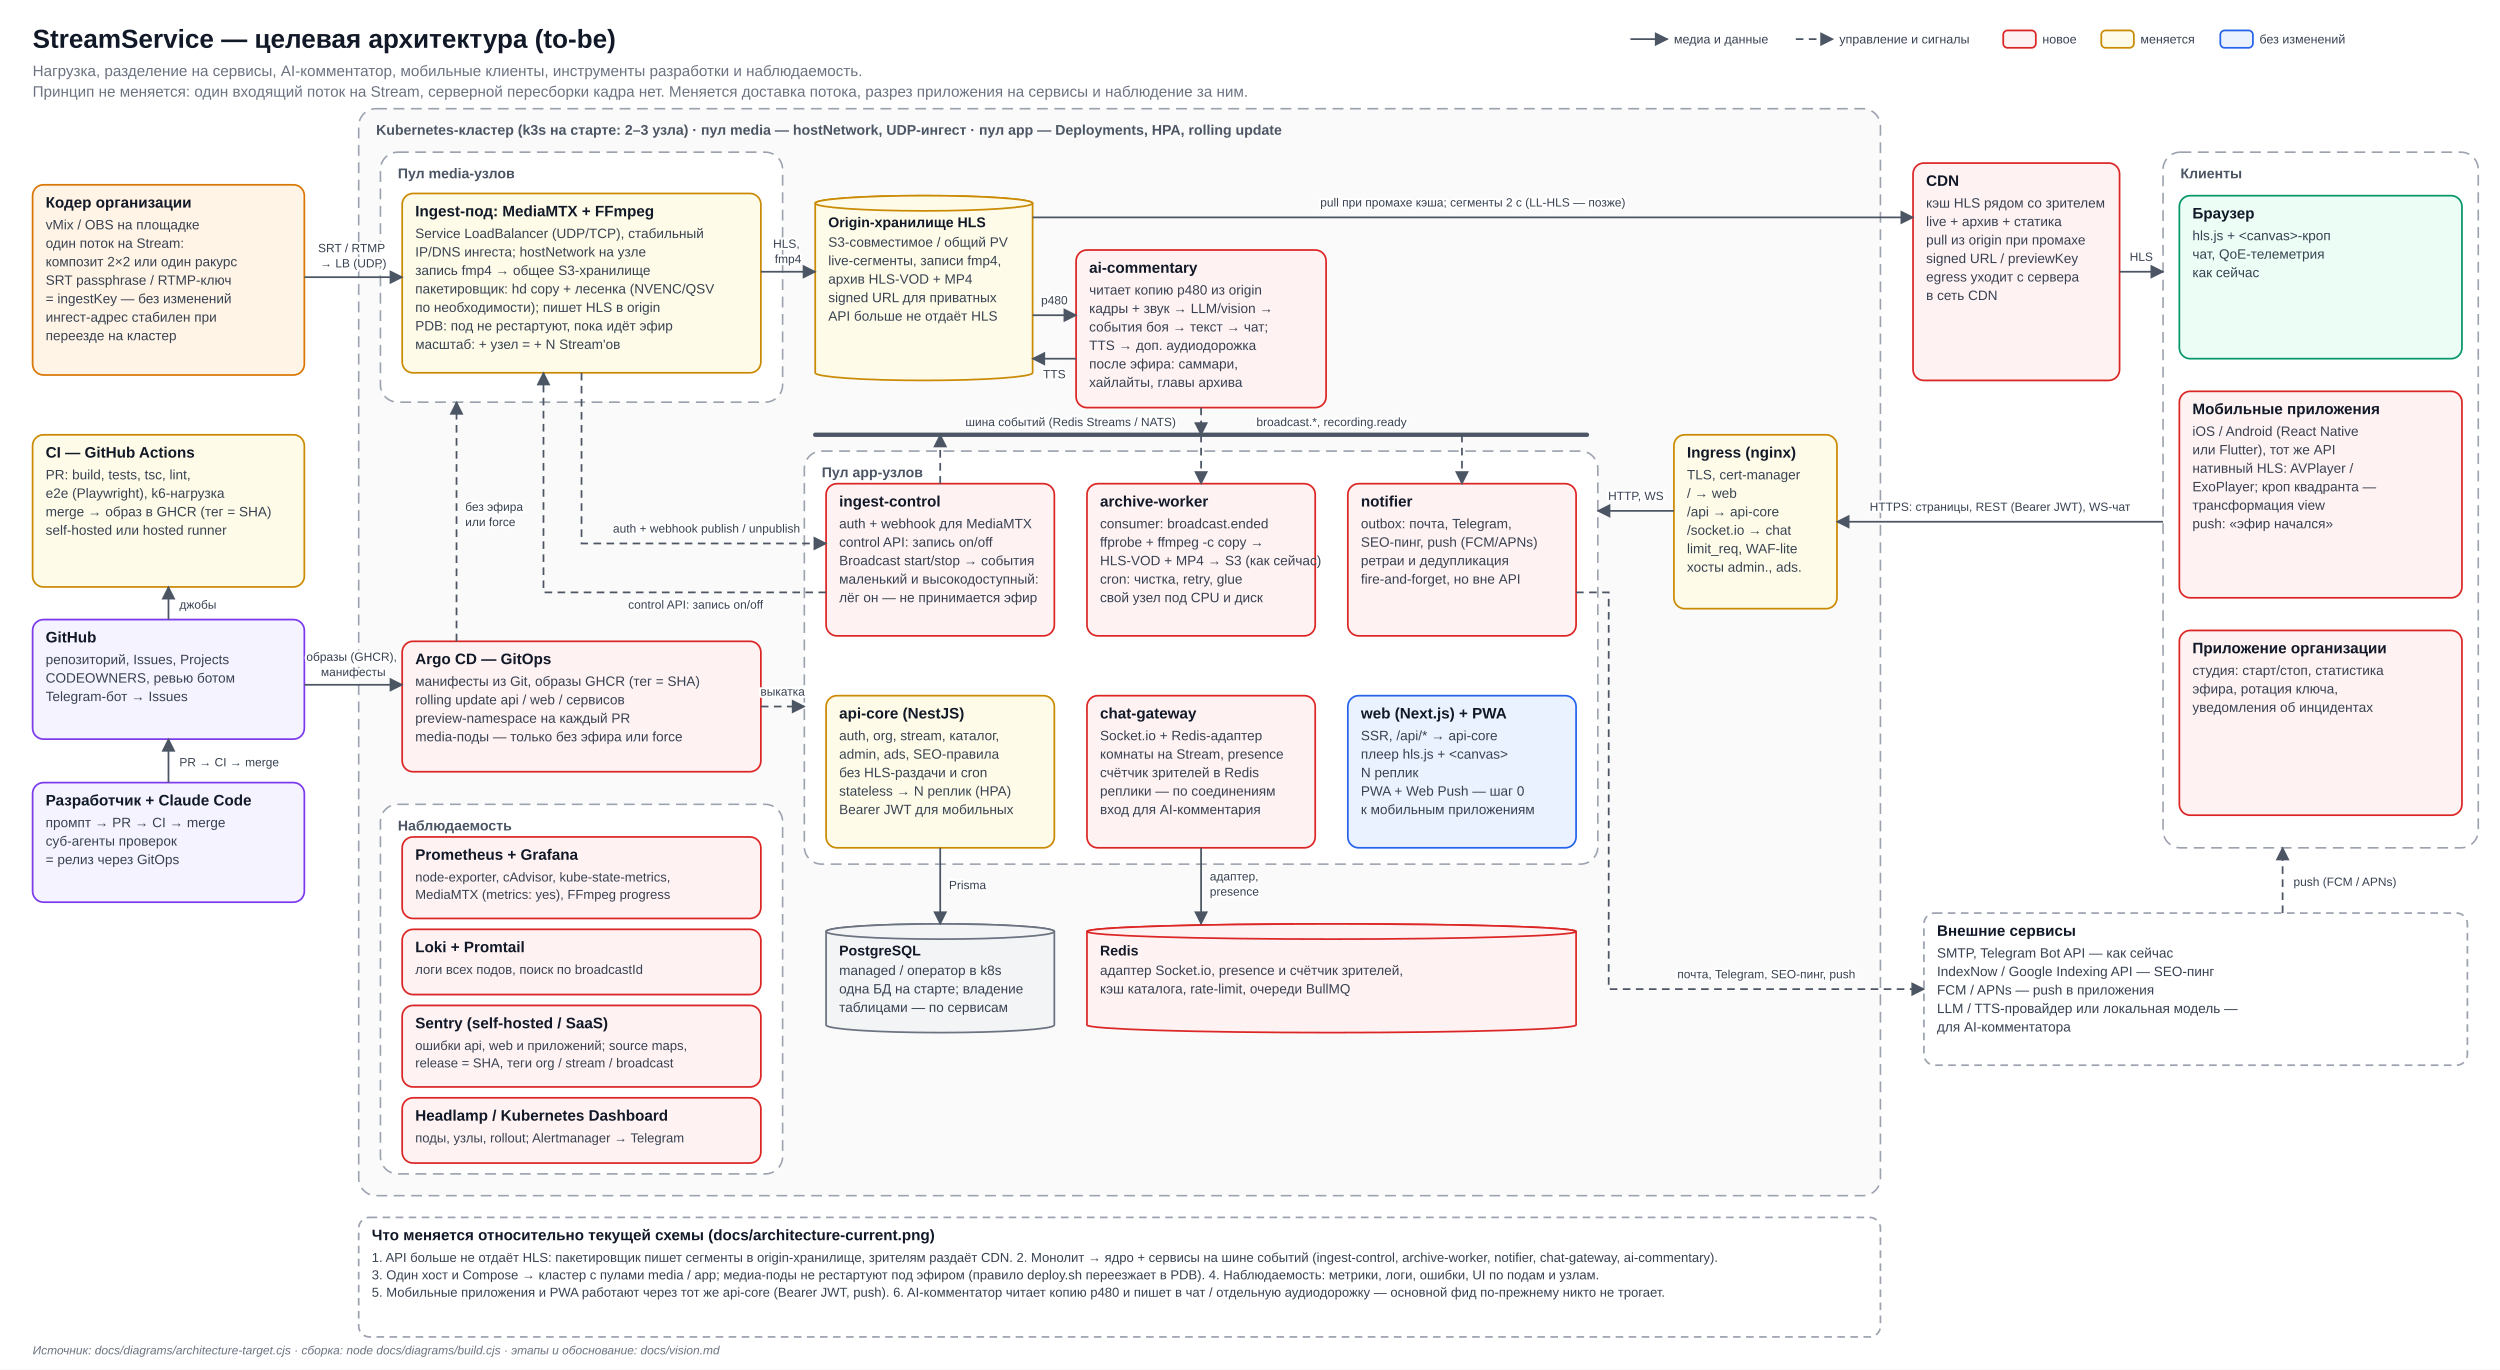
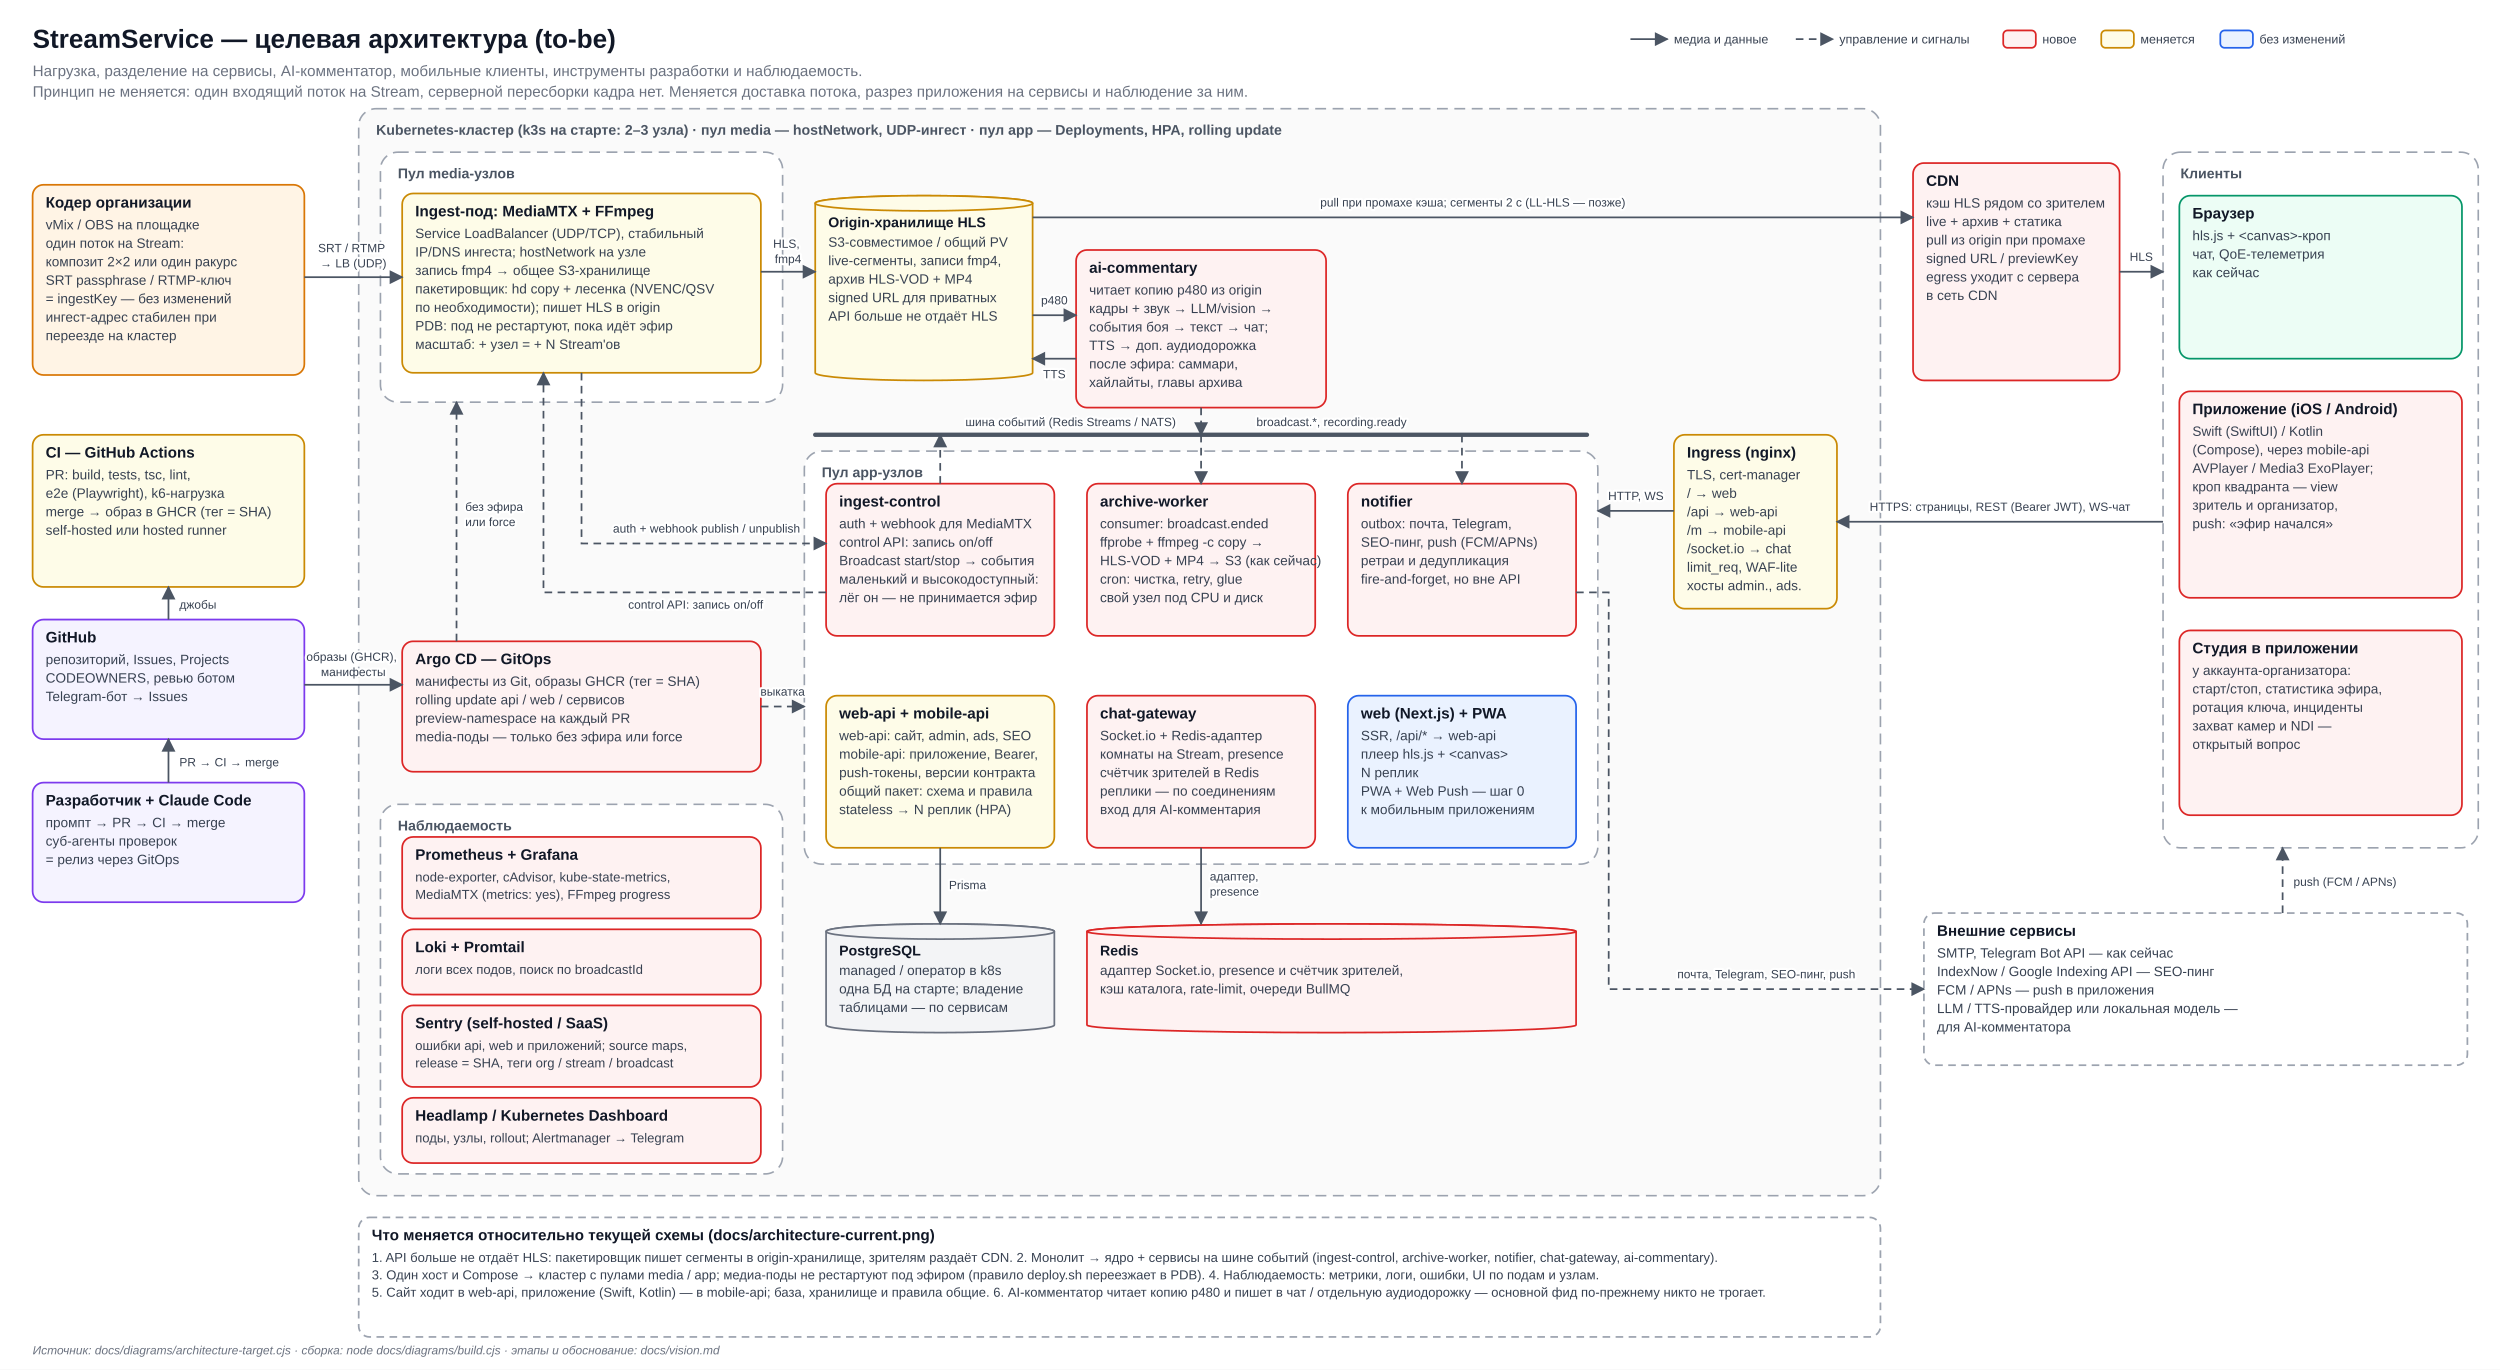
<svg xmlns="http://www.w3.org/2000/svg" viewBox="0 0 2300 1260" width="2300" height="1260" font-family="'Liberation Sans', 'DejaVu Sans', Arial, Helvetica, sans-serif" role="img" aria-label="StreamService — целевая архитектура (to-be)">
  <defs>
    <marker id="arrowhead" viewBox="0 0 10 10" refX="9" refY="5" markerWidth="8" markerHeight="8" orient="auto-start-reverse">
      <path d="M0,0 L10,5 L0,10 z" fill="#4B5563" />
    </marker>
  </defs>
  <rect x="0" y="0" width="2300" height="1260" fill="#FFFFFF" />
  <text x="30" y="44" font-size="24" font-weight="700" fill="#111827" text-anchor="start">
    <tspan x="30" dy="0">StreamService — целевая архитектура (to-be)</tspan>
  </text>
  <text x="30" y="70" font-size="14" font-weight="400" fill="#6B7280" text-anchor="start">
    <tspan x="30" dy="0">Нагрузка, разделение на сервисы, AI-комментатор, мобильные клиенты, инструменты разработки и наблюдаемость.</tspan>
    <tspan x="30" dy="19">Принцип не меняется: один входящий поток на Stream, серверной пересборки кадра нет. Меняется доставка потока, разрез приложения на сервисы и наблюдение за ним.</tspan>
  </text>
  <polyline points="1500,36 1534,36" fill="none" stroke="#4B5563" stroke-width="1.6" marker-end="url(#arrowhead)" />
  <text x="1540" y="40" font-size="11.5" font-weight="400" fill="#374151" text-anchor="start">
    <tspan x="1540" dy="0">медиа и данные</tspan>
  </text>
  <polyline points="1652.16,36 1686.16,36" fill="none" stroke="#4B5563" stroke-width="1.6" stroke-dasharray="7 5" marker-end="url(#arrowhead)" />
  <text x="1692.16" y="40" font-size="11.5" font-weight="400" fill="#374151" text-anchor="start">
    <tspan x="1692.16" dy="0">управление и сигналы</tspan>
  </text>
  <rect x="1842.96" y="28" width="30" height="16" rx="4" fill="#FEF2F2" stroke="#DC2626" stroke-width="1.6" />
  <text x="1878.96" y="40" font-size="11.5" font-weight="400" fill="#374151" text-anchor="start">
    <tspan x="1878.96" dy="0">новое</tspan>
  </text>
  <rect x="1933.16" y="28" width="30" height="16" rx="4" fill="#FEFCE8" stroke="#CA8A04" stroke-width="1.6" />
  <text x="1969.16" y="40" font-size="11.5" font-weight="400" fill="#374151" text-anchor="start">
    <tspan x="1969.16" dy="0">меняется</tspan>
  </text>
  <rect x="2042.68" y="28" width="30" height="16" rx="4" fill="#EAF2FF" stroke="#2563EB" stroke-width="1.6" />
  <text x="2078.68" y="40" font-size="11.5" font-weight="400" fill="#374151" text-anchor="start">
    <tspan x="2078.68" dy="0">без изменений</tspan>
  </text>
  <rect x="330" y="100" width="1400" height="1000" rx="16" fill="#FAFAFA" stroke="#9CA3AF" stroke-width="1.5" stroke-dasharray="10 6" />
  <text x="346" y="124" font-size="13" font-weight="700" fill="#4B5563" text-anchor="start">
    <tspan x="346" dy="0">Kubernetes-кластер (k3s на старте: 2–3 узла) · пул media — hostNetwork, UDP-ингест · пул app — Deployments, HPA, rolling update</tspan>
  </text>
  <rect x="350" y="140" width="370" height="230" rx="16" fill="#FFFFFF" stroke="#9CA3AF" stroke-width="1.5" stroke-dasharray="10 6" />
  <text x="366" y="164" font-size="13" font-weight="700" fill="#4B5563" text-anchor="start">
    <tspan x="366" dy="0">Пул media-узлов</tspan>
  </text>
  <rect x="740" y="415" width="730" height="380" rx="16" fill="#FFFFFF" stroke="#9CA3AF" stroke-width="1.5" stroke-dasharray="10 6" />
  <text x="756" y="439" font-size="13" font-weight="700" fill="#4B5563" text-anchor="start">
    <tspan x="756" dy="0">Пул app-узлов</tspan>
  </text>
  <rect x="350" y="740" width="370" height="340" rx="16" fill="#FFFFFF" stroke="#9CA3AF" stroke-width="1.5" stroke-dasharray="10 6" />
  <text x="366" y="764" font-size="13" font-weight="700" fill="#4B5563" text-anchor="start">
    <tspan x="366" dy="0">Наблюдаемость</tspan>
  </text>
  <rect x="1990" y="140" width="290" height="640" rx="16" fill="#FFFFFF" stroke="#9CA3AF" stroke-width="1.5" stroke-dasharray="10 6" />
  <text x="2006" y="164" font-size="13" font-weight="700" fill="#4B5563" text-anchor="start">
    <tspan x="2006" dy="0">Клиенты</tspan>
  </text>
  <rect x="30" y="170" width="250" height="175" rx="10" fill="#FFF4E5" stroke="#D97706" stroke-width="1.6" />
  <text x="42" y="191" font-size="14" font-weight="700" fill="#111827" text-anchor="start">
    <tspan x="42" dy="0">Кодер организации</tspan>
  </text>
  <text x="42" y="211" font-size="12.5" font-weight="400" fill="#374151" text-anchor="start">
    <tspan x="42" dy="0">vMix / OBS на площадке</tspan>
    <tspan x="42" dy="17">один поток на Stream:</tspan>
    <tspan x="42" dy="17">композит 2×2 или один ракурс</tspan>
    <tspan x="42" dy="17">SRT passphrase / RTMP-ключ</tspan>
    <tspan x="42" dy="17">= ingestKey — без изменений</tspan>
    <tspan x="42" dy="17">ингест-адрес стабилен при</tspan>
    <tspan x="42" dy="17">переезде на кластер</tspan>
  </text>
  <rect x="30" y="400" width="250" height="140" rx="10" fill="#FEFCE8" stroke="#CA8A04" stroke-width="1.6" />
  <text x="42" y="421" font-size="14" font-weight="700" fill="#111827" text-anchor="start">
    <tspan x="42" dy="0">CI — GitHub Actions</tspan>
  </text>
  <text x="42" y="441" font-size="12.5" font-weight="400" fill="#374151" text-anchor="start">
    <tspan x="42" dy="0">PR: build, tests, tsc, lint,</tspan>
    <tspan x="42" dy="17">e2e (Playwright), k6-нагрузка</tspan>
    <tspan x="42" dy="17">merge → образ в GHCR (тег = SHA)</tspan>
    <tspan x="42" dy="17">self-hosted или hosted runner</tspan>
  </text>
  <rect x="30" y="570" width="250" height="110" rx="10" fill="#F5F3FF" stroke="#7C3AED" stroke-width="1.6" />
  <text x="42" y="591" font-size="14" font-weight="700" fill="#111827" text-anchor="start">
    <tspan x="42" dy="0">GitHub</tspan>
  </text>
  <text x="42" y="611" font-size="12.5" font-weight="400" fill="#374151" text-anchor="start">
    <tspan x="42" dy="0">репозиторий, Issues, Projects</tspan>
    <tspan x="42" dy="17">CODEOWNERS, ревью ботом</tspan>
    <tspan x="42" dy="17">Telegram-бот → Issues</tspan>
  </text>
  <rect x="30" y="720" width="250" height="110" rx="10" fill="#F5F3FF" stroke="#7C3AED" stroke-width="1.6" />
  <text x="42" y="741" font-size="14" font-weight="700" fill="#111827" text-anchor="start">
    <tspan x="42" dy="0">Разработчик + Claude Code</tspan>
  </text>
  <text x="42" y="761" font-size="12.5" font-weight="400" fill="#374151" text-anchor="start">
    <tspan x="42" dy="0">промпт → PR → CI → merge</tspan>
    <tspan x="42" dy="17">суб-агенты проверок</tspan>
    <tspan x="42" dy="17">= релиз через GitOps</tspan>
  </text>
  <rect x="370" y="178" width="330" height="165" rx="10" fill="#FEFCE8" stroke="#CA8A04" stroke-width="1.6" />
  <text x="382" y="199" font-size="14" font-weight="700" fill="#111827" text-anchor="start">
    <tspan x="382" dy="0">Ingest-под: MediaMTX + FFmpeg</tspan>
  </text>
  <text x="382" y="219" font-size="12.5" font-weight="400" fill="#374151" text-anchor="start">
    <tspan x="382" dy="0">Service LoadBalancer (UDP/TCP), стабильный</tspan>
    <tspan x="382" dy="17">IP/DNS ингеста; hostNetwork на узле</tspan>
    <tspan x="382" dy="17">запись fmp4 → общее S3-хранилище</tspan>
    <tspan x="382" dy="17">пакетировщик: hd copy + лесенка (NVENC/QSV</tspan>
    <tspan x="382" dy="17">по необходимости); пишет HLS в origin</tspan>
    <tspan x="382" dy="17">PDB: под не рестартуют, пока идёт эфир</tspan>
    <tspan x="382" dy="17">масштаб: + узел = + N Stream'ов</tspan>
  </text>
  <path d="M750,187 a100,7 0 0 1 200,0 v156 a100,7 0 0 1 -200,0 z" fill="#FEFCE8" stroke="#CA8A04" stroke-width="1.6" />
  <ellipse cx="850" cy="187" rx="100" ry="7" fill="#FEFCE8" stroke="#CA8A04" stroke-width="1.6" />
  <text x="762" y="209" font-size="13" font-weight="700" fill="#111827" text-anchor="start">
    <tspan x="762" dy="0">Origin-хранилище HLS</tspan>
  </text>
  <text x="762" y="227" font-size="12.5" font-weight="400" fill="#374151" text-anchor="start">
    <tspan x="762" dy="0">S3-совместимое / общий PV</tspan>
    <tspan x="762" dy="17">live-сегменты, записи fmp4,</tspan>
    <tspan x="762" dy="17">архив HLS-VOD + MP4</tspan>
    <tspan x="762" dy="17">signed URL для приватных</tspan>
    <tspan x="762" dy="17">API больше не отдаёт HLS</tspan>
  </text>
  <rect x="990" y="230" width="230" height="145" rx="10" fill="#FEF2F2" stroke="#DC2626" stroke-width="1.6" />
  <text x="1002" y="251" font-size="14" font-weight="700" fill="#111827" text-anchor="start">
    <tspan x="1002" dy="0">ai-commentary</tspan>
  </text>
  <text x="1002" y="271" font-size="12.5" font-weight="400" fill="#374151" text-anchor="start">
    <tspan x="1002" dy="0">читает копию p480 из origin</tspan>
    <tspan x="1002" dy="17">кадры + звук → LLM/vision →</tspan>
    <tspan x="1002" dy="17">события боя → текст → чат;</tspan>
    <tspan x="1002" dy="17">TTS → доп. аудиодорожка</tspan>
    <tspan x="1002" dy="17">после эфира: саммари,</tspan>
    <tspan x="1002" dy="17">хайлайты, главы архива</tspan>
  </text>
  <rect x="1760" y="150" width="190" height="200" rx="10" fill="#FEF2F2" stroke="#DC2626" stroke-width="1.6" />
  <text x="1772" y="171" font-size="14" font-weight="700" fill="#111827" text-anchor="start">
    <tspan x="1772" dy="0">CDN</tspan>
  </text>
  <text x="1772" y="191" font-size="12.5" font-weight="400" fill="#374151" text-anchor="start">
    <tspan x="1772" dy="0">кэш HLS рядом со зрителем</tspan>
    <tspan x="1772" dy="17">live + архив + статика</tspan>
    <tspan x="1772" dy="17">pull из origin при промахе</tspan>
    <tspan x="1772" dy="17">signed URL / previewKey</tspan>
    <tspan x="1772" dy="17">egress уходит с сервера</tspan>
    <tspan x="1772" dy="17">в сеть CDN</tspan>
  </text>
  <line x1="750" y1="400" x2="1460" y2="400" stroke="#4B5563" stroke-width="4" stroke-linecap="round" />
  <text x="985" y="392" font-size="11" font-weight="400" fill="#374151" text-anchor="middle" paint-order="stroke" stroke="#FFFFFF" stroke-width="4" stroke-linejoin="round">
    <tspan x="985" dy="0">шина событий (Redis Streams / NATS)</tspan>
  </text>
  <text x="1225" y="392" font-size="11" font-weight="400" fill="#374151" text-anchor="middle" paint-order="stroke" stroke="#FFFFFF" stroke-width="4" stroke-linejoin="round">
    <tspan x="1225" dy="0">broadcast.*, recording.ready</tspan>
  </text>
  <rect x="760" y="445" width="210" height="140" rx="10" fill="#FEF2F2" stroke="#DC2626" stroke-width="1.6" />
  <text x="772" y="466" font-size="14" font-weight="700" fill="#111827" text-anchor="start">
    <tspan x="772" dy="0">ingest-control</tspan>
  </text>
  <text x="772" y="486" font-size="12.5" font-weight="400" fill="#374151" text-anchor="start">
    <tspan x="772" dy="0">auth + webhook для MediaMTX</tspan>
    <tspan x="772" dy="17">control API: запись on/off</tspan>
    <tspan x="772" dy="17">Broadcast start/stop → события</tspan>
    <tspan x="772" dy="17">маленький и высокодоступный:</tspan>
    <tspan x="772" dy="17">лёг он — не принимается эфир</tspan>
  </text>
  <rect x="1000" y="445" width="210" height="140" rx="10" fill="#FEF2F2" stroke="#DC2626" stroke-width="1.6" />
  <text x="1012" y="466" font-size="14" font-weight="700" fill="#111827" text-anchor="start">
    <tspan x="1012" dy="0">archive-worker</tspan>
  </text>
  <text x="1012" y="486" font-size="12.5" font-weight="400" fill="#374151" text-anchor="start">
    <tspan x="1012" dy="0">consumer: broadcast.ended</tspan>
    <tspan x="1012" dy="17">ffprobe + ffmpeg -c copy →</tspan>
    <tspan x="1012" dy="17">HLS-VOD + MP4 → S3 (как сейчас)</tspan>
    <tspan x="1012" dy="17">cron: чистка, retry, glue</tspan>
    <tspan x="1012" dy="17">свой узел под CPU и диск</tspan>
  </text>
  <rect x="1240" y="445" width="210" height="140" rx="10" fill="#FEF2F2" stroke="#DC2626" stroke-width="1.6" />
  <text x="1252" y="466" font-size="14" font-weight="700" fill="#111827" text-anchor="start">
    <tspan x="1252" dy="0">notifier</tspan>
  </text>
  <text x="1252" y="486" font-size="12.5" font-weight="400" fill="#374151" text-anchor="start">
    <tspan x="1252" dy="0">outbox: почта, Telegram,</tspan>
    <tspan x="1252" dy="17">SEO-пинг, push (FCM/APNs)</tspan>
    <tspan x="1252" dy="17">ретраи и дедупликация</tspan>
    <tspan x="1252" dy="17">fire-and-forget, но вне API</tspan>
  </text>
  <rect x="760" y="640" width="210" height="140" rx="10" fill="#FEFCE8" stroke="#CA8A04" stroke-width="1.6" />
  <text x="772" y="661" font-size="14" font-weight="700" fill="#111827" text-anchor="start">
-     <tspan x="772" dy="0">api-core (NestJS)</tspan>
+     <tspan x="772" dy="0">web-api + mobile-api</tspan>
  </text>
  <text x="772" y="681" font-size="12.5" font-weight="400" fill="#374151" text-anchor="start">
-     <tspan x="772" dy="0">auth, org, stream, каталог,</tspan>
-     <tspan x="772" dy="17">admin, ads, SEO-правила</tspan>
-     <tspan x="772" dy="17">без HLS-раздачи и cron</tspan>
+     <tspan x="772" dy="0">web-api: сайт, admin, ads, SEO</tspan>
+     <tspan x="772" dy="17">mobile-api: приложение, Bearer,</tspan>
+     <tspan x="772" dy="17">push-токены, версии контракта</tspan>
+     <tspan x="772" dy="17">общий пакет: схема и правила</tspan>
    <tspan x="772" dy="17">stateless → N реплик (HPA)</tspan>
-     <tspan x="772" dy="17">Bearer JWT для мобильных</tspan>
  </text>
  <rect x="1000" y="640" width="210" height="140" rx="10" fill="#FEF2F2" stroke="#DC2626" stroke-width="1.6" />
  <text x="1012" y="661" font-size="14" font-weight="700" fill="#111827" text-anchor="start">
    <tspan x="1012" dy="0">chat-gateway</tspan>
  </text>
  <text x="1012" y="681" font-size="12.5" font-weight="400" fill="#374151" text-anchor="start">
    <tspan x="1012" dy="0">Socket.io + Redis-адаптер</tspan>
    <tspan x="1012" dy="17">комнаты на Stream, presence</tspan>
    <tspan x="1012" dy="17">счётчик зрителей в Redis</tspan>
    <tspan x="1012" dy="17">реплики — по соединениям</tspan>
    <tspan x="1012" dy="17">вход для AI-комментария</tspan>
  </text>
  <rect x="1240" y="640" width="210" height="140" rx="10" fill="#EAF2FF" stroke="#2563EB" stroke-width="1.6" />
  <text x="1252" y="661" font-size="14" font-weight="700" fill="#111827" text-anchor="start">
    <tspan x="1252" dy="0">web (Next.js) + PWA</tspan>
  </text>
  <text x="1252" y="681" font-size="12.5" font-weight="400" fill="#374151" text-anchor="start">
-     <tspan x="1252" dy="0">SSR, /api/* → api-core</tspan>
+     <tspan x="1252" dy="0">SSR, /api/* → web-api</tspan>
    <tspan x="1252" dy="17">плеер hls.js + &lt;canvas&gt;</tspan>
    <tspan x="1252" dy="17">N реплик</tspan>
    <tspan x="1252" dy="17">PWA + Web Push — шаг 0</tspan>
    <tspan x="1252" dy="17">к мобильным приложениям</tspan>
  </text>
  <path d="M760,857 a105,7 0 0 1 210,0 v86 a105,7 0 0 1 -210,0 z" fill="#F3F4F6" stroke="#6B7280" stroke-width="1.6" />
  <ellipse cx="865" cy="857" rx="105" ry="7" fill="#F3F4F6" stroke="#6B7280" stroke-width="1.6" />
  <text x="772" y="879" font-size="13" font-weight="700" fill="#111827" text-anchor="start">
    <tspan x="772" dy="0">PostgreSQL</tspan>
  </text>
  <text x="772" y="897" font-size="12.5" font-weight="400" fill="#374151" text-anchor="start">
    <tspan x="772" dy="0">managed / оператор в k8s</tspan>
    <tspan x="772" dy="17">одна БД на старте; владение</tspan>
    <tspan x="772" dy="17">таблицами — по сервисам</tspan>
  </text>
  <path d="M1000,857 a225,7 0 0 1 450,0 v86 a225,7 0 0 1 -450,0 z" fill="#FEF2F2" stroke="#DC2626" stroke-width="1.6" />
  <ellipse cx="1225" cy="857" rx="225" ry="7" fill="#FEF2F2" stroke="#DC2626" stroke-width="1.6" />
  <text x="1012" y="879" font-size="13" font-weight="700" fill="#111827" text-anchor="start">
    <tspan x="1012" dy="0">Redis</tspan>
  </text>
  <text x="1012" y="897" font-size="12.5" font-weight="400" fill="#374151" text-anchor="start">
    <tspan x="1012" dy="0">адаптер Socket.io, presence и счётчик зрителей,</tspan>
    <tspan x="1012" dy="17">кэш каталога, rate-limit, очереди BullMQ</tspan>
  </text>
  <rect x="370" y="590" width="330" height="120" rx="10" fill="#FEF2F2" stroke="#DC2626" stroke-width="1.6" />
  <text x="382" y="611" font-size="14" font-weight="700" fill="#111827" text-anchor="start">
    <tspan x="382" dy="0">Argo CD — GitOps</tspan>
  </text>
  <text x="382" y="631" font-size="12.5" font-weight="400" fill="#374151" text-anchor="start">
    <tspan x="382" dy="0">манифесты из Git, образы GHCR (тег = SHA)</tspan>
    <tspan x="382" dy="17">rolling update api / web / сервисов</tspan>
    <tspan x="382" dy="17">preview-namespace на каждый PR</tspan>
    <tspan x="382" dy="17">media-поды — только без эфира или force</tspan>
  </text>
  <rect x="370" y="770" width="330" height="75" rx="10" fill="#FEF2F2" stroke="#DC2626" stroke-width="1.6" />
  <text x="382" y="791" font-size="14" font-weight="700" fill="#111827" text-anchor="start">
    <tspan x="382" dy="0">Prometheus + Grafana</tspan>
  </text>
  <text x="382" y="811" font-size="12" font-weight="400" fill="#374151" text-anchor="start">
    <tspan x="382" dy="0">node-exporter, cAdvisor, kube-state-metrics,</tspan>
    <tspan x="382" dy="16">MediaMTX (metrics: yes), FFmpeg progress</tspan>
  </text>
  <rect x="370" y="855" width="330" height="60" rx="10" fill="#FEF2F2" stroke="#DC2626" stroke-width="1.6" />
  <text x="382" y="876" font-size="14" font-weight="700" fill="#111827" text-anchor="start">
    <tspan x="382" dy="0">Loki + Promtail</tspan>
  </text>
  <text x="382" y="896" font-size="12" font-weight="400" fill="#374151" text-anchor="start">
    <tspan x="382" dy="0">логи всех подов, поиск по broadcastId</tspan>
  </text>
  <rect x="370" y="925" width="330" height="75" rx="10" fill="#FEF2F2" stroke="#DC2626" stroke-width="1.6" />
  <text x="382" y="946" font-size="14" font-weight="700" fill="#111827" text-anchor="start">
    <tspan x="382" dy="0">Sentry (self-hosted / SaaS)</tspan>
  </text>
  <text x="382" y="966" font-size="12" font-weight="400" fill="#374151" text-anchor="start">
    <tspan x="382" dy="0">ошибки api, web и приложений; source maps,</tspan>
    <tspan x="382" dy="16">release = SHA, теги org / stream / broadcast</tspan>
  </text>
  <rect x="370" y="1010" width="330" height="60" rx="10" fill="#FEF2F2" stroke="#DC2626" stroke-width="1.6" />
  <text x="382" y="1031" font-size="14" font-weight="700" fill="#111827" text-anchor="start">
    <tspan x="382" dy="0">Headlamp / Kubernetes Dashboard</tspan>
  </text>
  <text x="382" y="1051" font-size="12" font-weight="400" fill="#374151" text-anchor="start">
    <tspan x="382" dy="0">поды, узлы, rollout; Alertmanager → Telegram</tspan>
  </text>
  <rect x="1540" y="400" width="150" height="160" rx="10" fill="#FEFCE8" stroke="#CA8A04" stroke-width="1.6" />
  <text x="1552" y="421" font-size="14" font-weight="700" fill="#111827" text-anchor="start">
    <tspan x="1552" dy="0">Ingress (nginx)</tspan>
  </text>
  <text x="1552" y="441" font-size="12.5" font-weight="400" fill="#374151" text-anchor="start">
    <tspan x="1552" dy="0">TLS, cert-manager</tspan>
    <tspan x="1552" dy="17">/ → web</tspan>
-     <tspan x="1552" dy="17">/api → api-core</tspan>
+     <tspan x="1552" dy="17">/api → web-api</tspan>
+     <tspan x="1552" dy="17">/m → mobile-api</tspan>
    <tspan x="1552" dy="17">/socket.io → chat</tspan>
    <tspan x="1552" dy="17">limit_req, WAF-lite</tspan>
    <tspan x="1552" dy="17">хосты admin., ads.</tspan>
  </text>
  <rect x="2005" y="180" width="260" height="150" rx="10" fill="#ECFDF5" stroke="#059669" stroke-width="1.6" />
  <text x="2017" y="201" font-size="14" font-weight="700" fill="#111827" text-anchor="start">
    <tspan x="2017" dy="0">Браузер</tspan>
  </text>
  <text x="2017" y="221" font-size="12.5" font-weight="400" fill="#374151" text-anchor="start">
    <tspan x="2017" dy="0">hls.js + &lt;canvas&gt;-кроп</tspan>
    <tspan x="2017" dy="17">чат, QoE-телеметрия</tspan>
    <tspan x="2017" dy="17">как сейчас</tspan>
  </text>
  <rect x="2005" y="360" width="260" height="190" rx="10" fill="#FEF2F2" stroke="#DC2626" stroke-width="1.6" />
  <text x="2017" y="381" font-size="14" font-weight="700" fill="#111827" text-anchor="start">
-     <tspan x="2017" dy="0">Мобильные приложения</tspan>
+     <tspan x="2017" dy="0">Приложение (iOS / Android)</tspan>
  </text>
  <text x="2017" y="401" font-size="12.5" font-weight="400" fill="#374151" text-anchor="start">
-     <tspan x="2017" dy="0">iOS / Android (React Native</tspan>
-     <tspan x="2017" dy="17">или Flutter), тот же API</tspan>
-     <tspan x="2017" dy="17">нативный HLS: AVPlayer /</tspan>
-     <tspan x="2017" dy="17">ExoPlayer; кроп квадранта —</tspan>
-     <tspan x="2017" dy="17">трансформация view</tspan>
+     <tspan x="2017" dy="0">Swift (SwiftUI) / Kotlin</tspan>
+     <tspan x="2017" dy="17">(Compose), через mobile-api</tspan>
+     <tspan x="2017" dy="17">AVPlayer / Media3 ExoPlayer;</tspan>
+     <tspan x="2017" dy="17">кроп квадранта — view</tspan>
+     <tspan x="2017" dy="17">зритель и организатор,</tspan>
    <tspan x="2017" dy="17">push: «эфир начался»</tspan>
  </text>
  <rect x="2005" y="580" width="260" height="170" rx="10" fill="#FEF2F2" stroke="#DC2626" stroke-width="1.6" />
  <text x="2017" y="601" font-size="14" font-weight="700" fill="#111827" text-anchor="start">
-     <tspan x="2017" dy="0">Приложение организации</tspan>
+     <tspan x="2017" dy="0">Студия в приложении</tspan>
  </text>
  <text x="2017" y="621" font-size="12.5" font-weight="400" fill="#374151" text-anchor="start">
-     <tspan x="2017" dy="0">студия: старт/стоп, статистика</tspan>
-     <tspan x="2017" dy="17">эфира, ротация ключа,</tspan>
-     <tspan x="2017" dy="17">уведомления об инцидентах</tspan>
+     <tspan x="2017" dy="0">у аккаунта-организатора:</tspan>
+     <tspan x="2017" dy="17">старт/стоп, статистика эфира,</tspan>
+     <tspan x="2017" dy="17">ротация ключа, инциденты</tspan>
+     <tspan x="2017" dy="17">захват камер и NDI —</tspan>
+     <tspan x="2017" dy="17">открытый вопрос</tspan>
  </text>
  <rect x="1770" y="840" width="500" height="140" rx="10" fill="#FFFFFF" stroke="#9CA3AF" stroke-width="1.6" stroke-dasharray="7 5" />
  <text x="1782" y="861" font-size="14" font-weight="700" fill="#111827" text-anchor="start">
    <tspan x="1782" dy="0">Внешние сервисы</tspan>
  </text>
  <text x="1782" y="881" font-size="12.5" font-weight="400" fill="#374151" text-anchor="start">
    <tspan x="1782" dy="0">SMTP, Telegram Bot API — как сейчас</tspan>
    <tspan x="1782" dy="17">IndexNow / Google Indexing API — SEO-пинг</tspan>
    <tspan x="1782" dy="17">FCM / APNs — push в приложения</tspan>
    <tspan x="1782" dy="17">LLM / TTS-провайдер или локальная модель —</tspan>
    <tspan x="1782" dy="17">для AI-комментатора</tspan>
  </text>
  <rect x="330" y="1120" width="1400" height="110" rx="10" fill="#FFFFFF" stroke="#9CA3AF" stroke-width="1.6" stroke-dasharray="7 5" />
  <text x="342" y="1141" font-size="14" font-weight="700" fill="#111827" text-anchor="start">
    <tspan x="342" dy="0">Что меняется относительно текущей схемы (docs/architecture-current.png)</tspan>
  </text>
  <text x="342" y="1161" font-size="12" font-weight="400" fill="#374151" text-anchor="start">
    <tspan x="342" dy="0">1. API больше не отдаёт HLS: пакетировщик пишет сегменты в origin-хранилище, зрителям раздаёт CDN.   2. Монолит → ядро + сервисы на шине событий (ingest-control, archive-worker, notifier, chat-gateway, ai-commentary).</tspan>
    <tspan x="342" dy="16">3. Один хост и Compose → кластер с пулами media / app; медиа-поды не рестартуют под эфиром (правило deploy.sh переезжает в PDB).   4. Наблюдаемость: метрики, логи, ошибки, UI по подам и узлам.</tspan>
-     <tspan x="342" dy="16">5. Мобильные приложения и PWA работают через тот же api-core (Bearer JWT, push).   6. AI-комментатор читает копию p480 и пишет в чат / отдельную аудиодорожку — основной фид по-прежнему никто не трогает.</tspan>
+     <tspan x="342" dy="16">5. Сайт ходит в web-api, приложение (Swift, Kotlin) — в mobile-api; база, хранилище и правила общие.   6. AI-комментатор читает копию p480 и пишет в чат / отдельную аудиодорожку — основной фид по-прежнему никто не трогает.</tspan>
  </text>
  <polyline points="280,255 370,255" fill="none" stroke="#4B5563" stroke-width="1.6" marker-end="url(#arrowhead)" />
  <text x="325" y="232" font-size="11" font-weight="400" fill="#374151" text-anchor="middle" paint-order="stroke" stroke="#FFFFFF" stroke-width="4" stroke-linejoin="round">
    <tspan x="325" dy="0">SRT / RTMP</tspan>
    <tspan x="325" dy="14">→ LB (UDP)</tspan>
  </text>
  <polyline points="700,250 750,250" fill="none" stroke="#4B5563" stroke-width="1.6" marker-end="url(#arrowhead)" />
  <text x="725" y="228" font-size="11" font-weight="400" fill="#374151" text-anchor="middle" paint-order="stroke" stroke="#FFFFFF" stroke-width="4" stroke-linejoin="round">
    <tspan x="725" dy="0">HLS,</tspan>
    <tspan x="725" dy="14">fmp4</tspan>
  </text>
  <polyline points="950,200 1760,200" fill="none" stroke="#4B5563" stroke-width="1.6" marker-end="url(#arrowhead)" />
  <text x="1355" y="190" font-size="11" font-weight="400" fill="#374151" text-anchor="middle" paint-order="stroke" stroke="#FFFFFF" stroke-width="4" stroke-linejoin="round">
    <tspan x="1355" dy="0">pull при промахе кэша; сегменты 2 с (LL-HLS — позже)</tspan>
  </text>
  <polyline points="1950,250 1990,250" fill="none" stroke="#4B5563" stroke-width="1.6" marker-end="url(#arrowhead)" />
  <text x="1970" y="240" font-size="11" font-weight="400" fill="#374151" text-anchor="middle" paint-order="stroke" stroke="#FFFFFF" stroke-width="4" stroke-linejoin="round">
    <tspan x="1970" dy="0">HLS</tspan>
  </text>
  <polyline points="950,290 990,290" fill="none" stroke="#4B5563" stroke-width="1.6" marker-end="url(#arrowhead)" />
  <text x="970" y="280" font-size="11" font-weight="400" fill="#374151" text-anchor="middle" paint-order="stroke" stroke="#FFFFFF" stroke-width="4" stroke-linejoin="round">
    <tspan x="970" dy="0">p480</tspan>
  </text>
  <polyline points="990,330 950,330" fill="none" stroke="#4B5563" stroke-width="1.6" marker-end="url(#arrowhead)" />
  <text x="970" y="348" font-size="11" font-weight="400" fill="#374151" text-anchor="middle" paint-order="stroke" stroke="#FFFFFF" stroke-width="4" stroke-linejoin="round">
    <tspan x="970" dy="0">TTS</tspan>
  </text>
  <polyline points="535,343 535,500 760,500" fill="none" stroke="#4B5563" stroke-width="1.6" stroke-dasharray="7 5" marker-end="url(#arrowhead)" />
  <text x="650" y="490" font-size="11" font-weight="400" fill="#374151" text-anchor="middle" paint-order="stroke" stroke="#FFFFFF" stroke-width="4" stroke-linejoin="round">
    <tspan x="650" dy="0">auth + webhook publish / unpublish</tspan>
  </text>
  <polyline points="760,545 500,545 500,343" fill="none" stroke="#4B5563" stroke-width="1.6" stroke-dasharray="7 5" marker-end="url(#arrowhead)" />
  <text x="640" y="560" font-size="11" font-weight="400" fill="#374151" text-anchor="middle" paint-order="stroke" stroke="#FFFFFF" stroke-width="4" stroke-linejoin="round">
    <tspan x="640" dy="0">control API: запись on/off</tspan>
  </text>
  <polyline points="865,445 865,400" fill="none" stroke="#4B5563" stroke-width="1.6" stroke-dasharray="7 5" marker-end="url(#arrowhead)" />
  <polyline points="1105,375 1105,400" fill="none" stroke="#4B5563" stroke-width="1.6" stroke-dasharray="7 5" marker-end="url(#arrowhead)" />
  <polyline points="1105,400 1105,445" fill="none" stroke="#4B5563" stroke-width="1.6" stroke-dasharray="7 5" marker-end="url(#arrowhead)" />
  <polyline points="1345,400 1345,445" fill="none" stroke="#4B5563" stroke-width="1.6" stroke-dasharray="7 5" marker-end="url(#arrowhead)" />
  <polyline points="865,780 865,850" fill="none" stroke="#4B5563" stroke-width="1.6" marker-end="url(#arrowhead)" />
  <text x="873" y="818" font-size="11" font-weight="400" fill="#374151" text-anchor="start" paint-order="stroke" stroke="#FFFFFF" stroke-width="4" stroke-linejoin="round">
    <tspan x="873" dy="0">Prisma</tspan>
  </text>
  <polyline points="1105,780 1105,850" fill="none" stroke="#4B5563" stroke-width="1.6" marker-end="url(#arrowhead)" />
  <text x="1113" y="810" font-size="11" font-weight="400" fill="#374151" text-anchor="start" paint-order="stroke" stroke="#FFFFFF" stroke-width="4" stroke-linejoin="round">
    <tspan x="1113" dy="0">адаптер,</tspan>
    <tspan x="1113" dy="14">presence</tspan>
  </text>
  <polyline points="1540,470 1470,470" fill="none" stroke="#4B5563" stroke-width="1.6" marker-end="url(#arrowhead)" />
  <text x="1505" y="460" font-size="11" font-weight="400" fill="#374151" text-anchor="middle" paint-order="stroke" stroke="#FFFFFF" stroke-width="4" stroke-linejoin="round">
    <tspan x="1505" dy="0">HTTP, WS</tspan>
  </text>
  <polyline points="1990,480 1690,480" fill="none" stroke="#4B5563" stroke-width="1.6" marker-end="url(#arrowhead)" />
  <text x="1840" y="470" font-size="11" font-weight="400" fill="#374151" text-anchor="middle" paint-order="stroke" stroke="#FFFFFF" stroke-width="4" stroke-linejoin="round">
    <tspan x="1840" dy="0">HTTPS: страницы, REST (Bearer JWT), WS-чат</tspan>
  </text>
  <polyline points="1450,545 1480,545 1480,910 1770,910" fill="none" stroke="#4B5563" stroke-width="1.6" stroke-dasharray="7 5" marker-end="url(#arrowhead)" />
  <text x="1625" y="900" font-size="11" font-weight="400" fill="#374151" text-anchor="middle" paint-order="stroke" stroke="#FFFFFF" stroke-width="4" stroke-linejoin="round">
    <tspan x="1625" dy="0">почта, Telegram, SEO-пинг, push</tspan>
  </text>
  <polyline points="2100,840 2100,780" fill="none" stroke="#4B5563" stroke-width="1.6" stroke-dasharray="7 5" marker-end="url(#arrowhead)" />
  <text x="2110" y="815" font-size="11" font-weight="400" fill="#374151" text-anchor="start" paint-order="stroke" stroke="#FFFFFF" stroke-width="4" stroke-linejoin="round">
    <tspan x="2110" dy="0">push (FCM / APNs)</tspan>
  </text>
  <polyline points="280,630 370,630" fill="none" stroke="#4B5563" stroke-width="1.6" marker-end="url(#arrowhead)" />
  <text x="325" y="608" font-size="11" font-weight="400" fill="#374151" text-anchor="middle" paint-order="stroke" stroke="#FFFFFF" stroke-width="4" stroke-linejoin="round">
    <tspan x="325" dy="0">образы (GHCR),</tspan>
    <tspan x="325" dy="14">манифесты</tspan>
  </text>
  <polyline points="155,570 155,540" fill="none" stroke="#4B5563" stroke-width="1.6" marker-end="url(#arrowhead)" />
  <text x="165" y="560" font-size="11" font-weight="400" fill="#374151" text-anchor="start" paint-order="stroke" stroke="#FFFFFF" stroke-width="4" stroke-linejoin="round">
    <tspan x="165" dy="0">джобы</tspan>
  </text>
  <polyline points="155,720 155,680" fill="none" stroke="#4B5563" stroke-width="1.6" marker-end="url(#arrowhead)" />
  <text x="165" y="705" font-size="11" font-weight="400" fill="#374151" text-anchor="start" paint-order="stroke" stroke="#FFFFFF" stroke-width="4" stroke-linejoin="round">
    <tspan x="165" dy="0">PR → CI → merge</tspan>
  </text>
  <polyline points="700,650 740,650" fill="none" stroke="#4B5563" stroke-width="1.6" stroke-dasharray="7 5" marker-end="url(#arrowhead)" />
  <text x="720" y="640" font-size="11" font-weight="400" fill="#374151" text-anchor="middle" paint-order="stroke" stroke="#FFFFFF" stroke-width="4" stroke-linejoin="round">
    <tspan x="720" dy="0">выкатка</tspan>
  </text>
  <polyline points="420,590 420,370" fill="none" stroke="#4B5563" stroke-width="1.6" stroke-dasharray="7 5" marker-end="url(#arrowhead)" />
  <text x="428" y="470" font-size="11" font-weight="400" fill="#374151" text-anchor="start" paint-order="stroke" stroke="#FFFFFF" stroke-width="4" stroke-linejoin="round">
    <tspan x="428" dy="0">без эфира</tspan>
    <tspan x="428" dy="14">или force</tspan>
  </text>
  <text x="30" y="1246" font-size="11" font-weight="400" fill="#6B7280" text-anchor="start" font-style="italic">
    <tspan x="30" dy="0">Источник: docs/diagrams/architecture-target.cjs · сборка: node docs/diagrams/build.cjs · этапы и обоснование: docs/vision.md</tspan>
  </text>
</svg>
